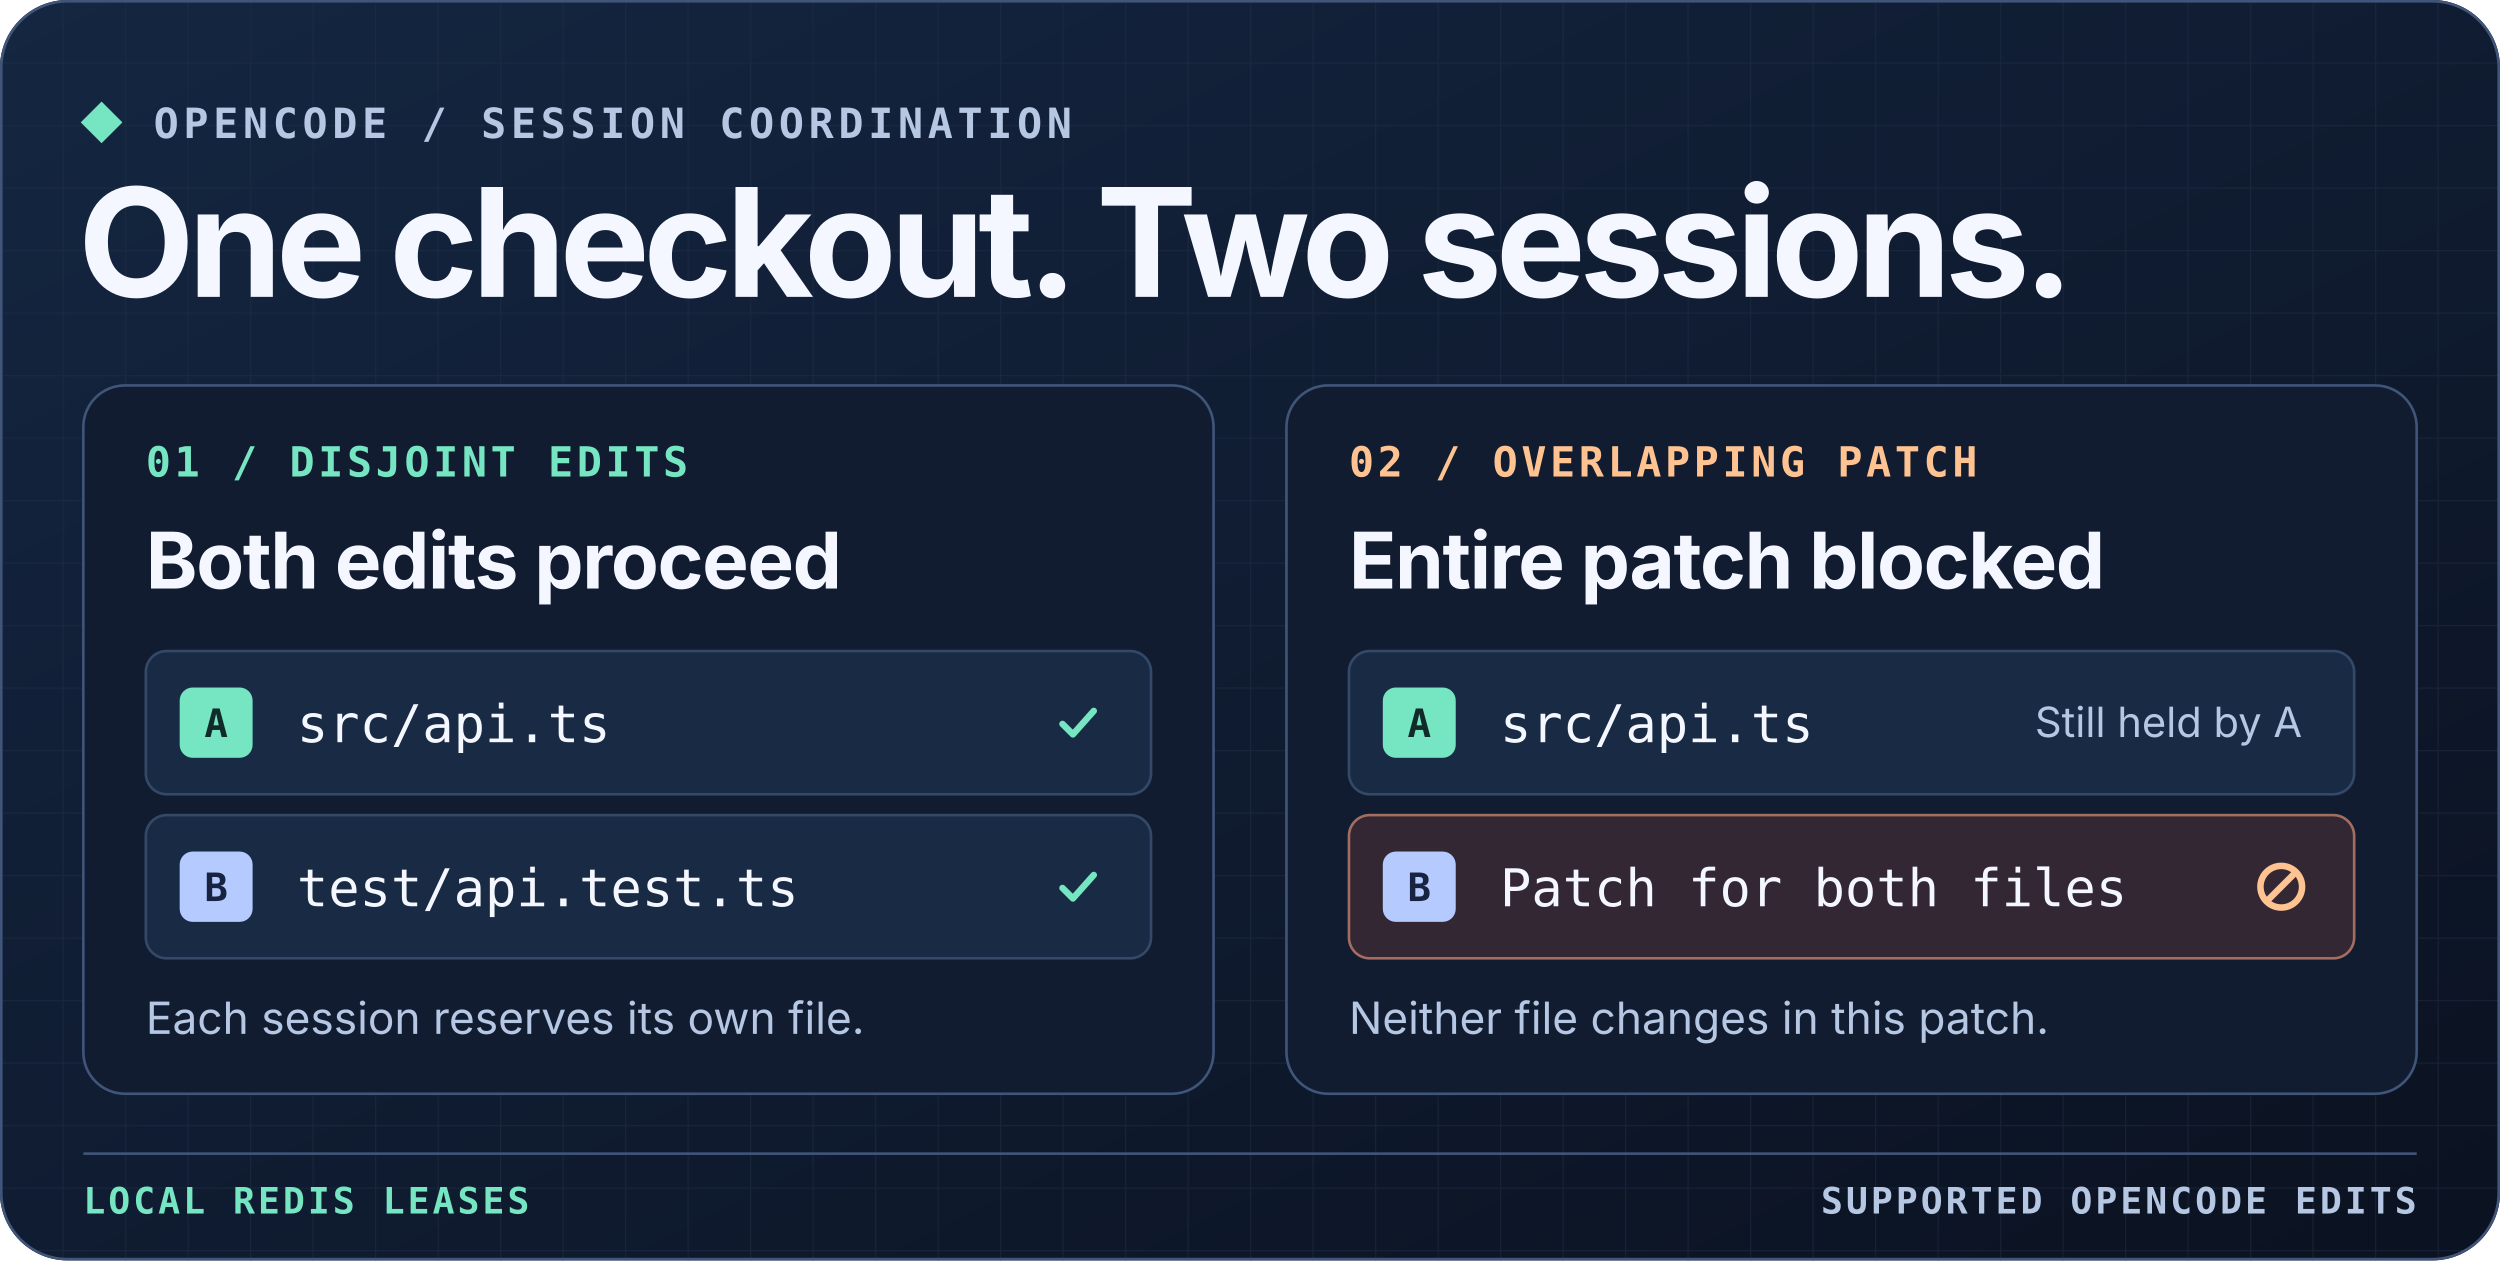
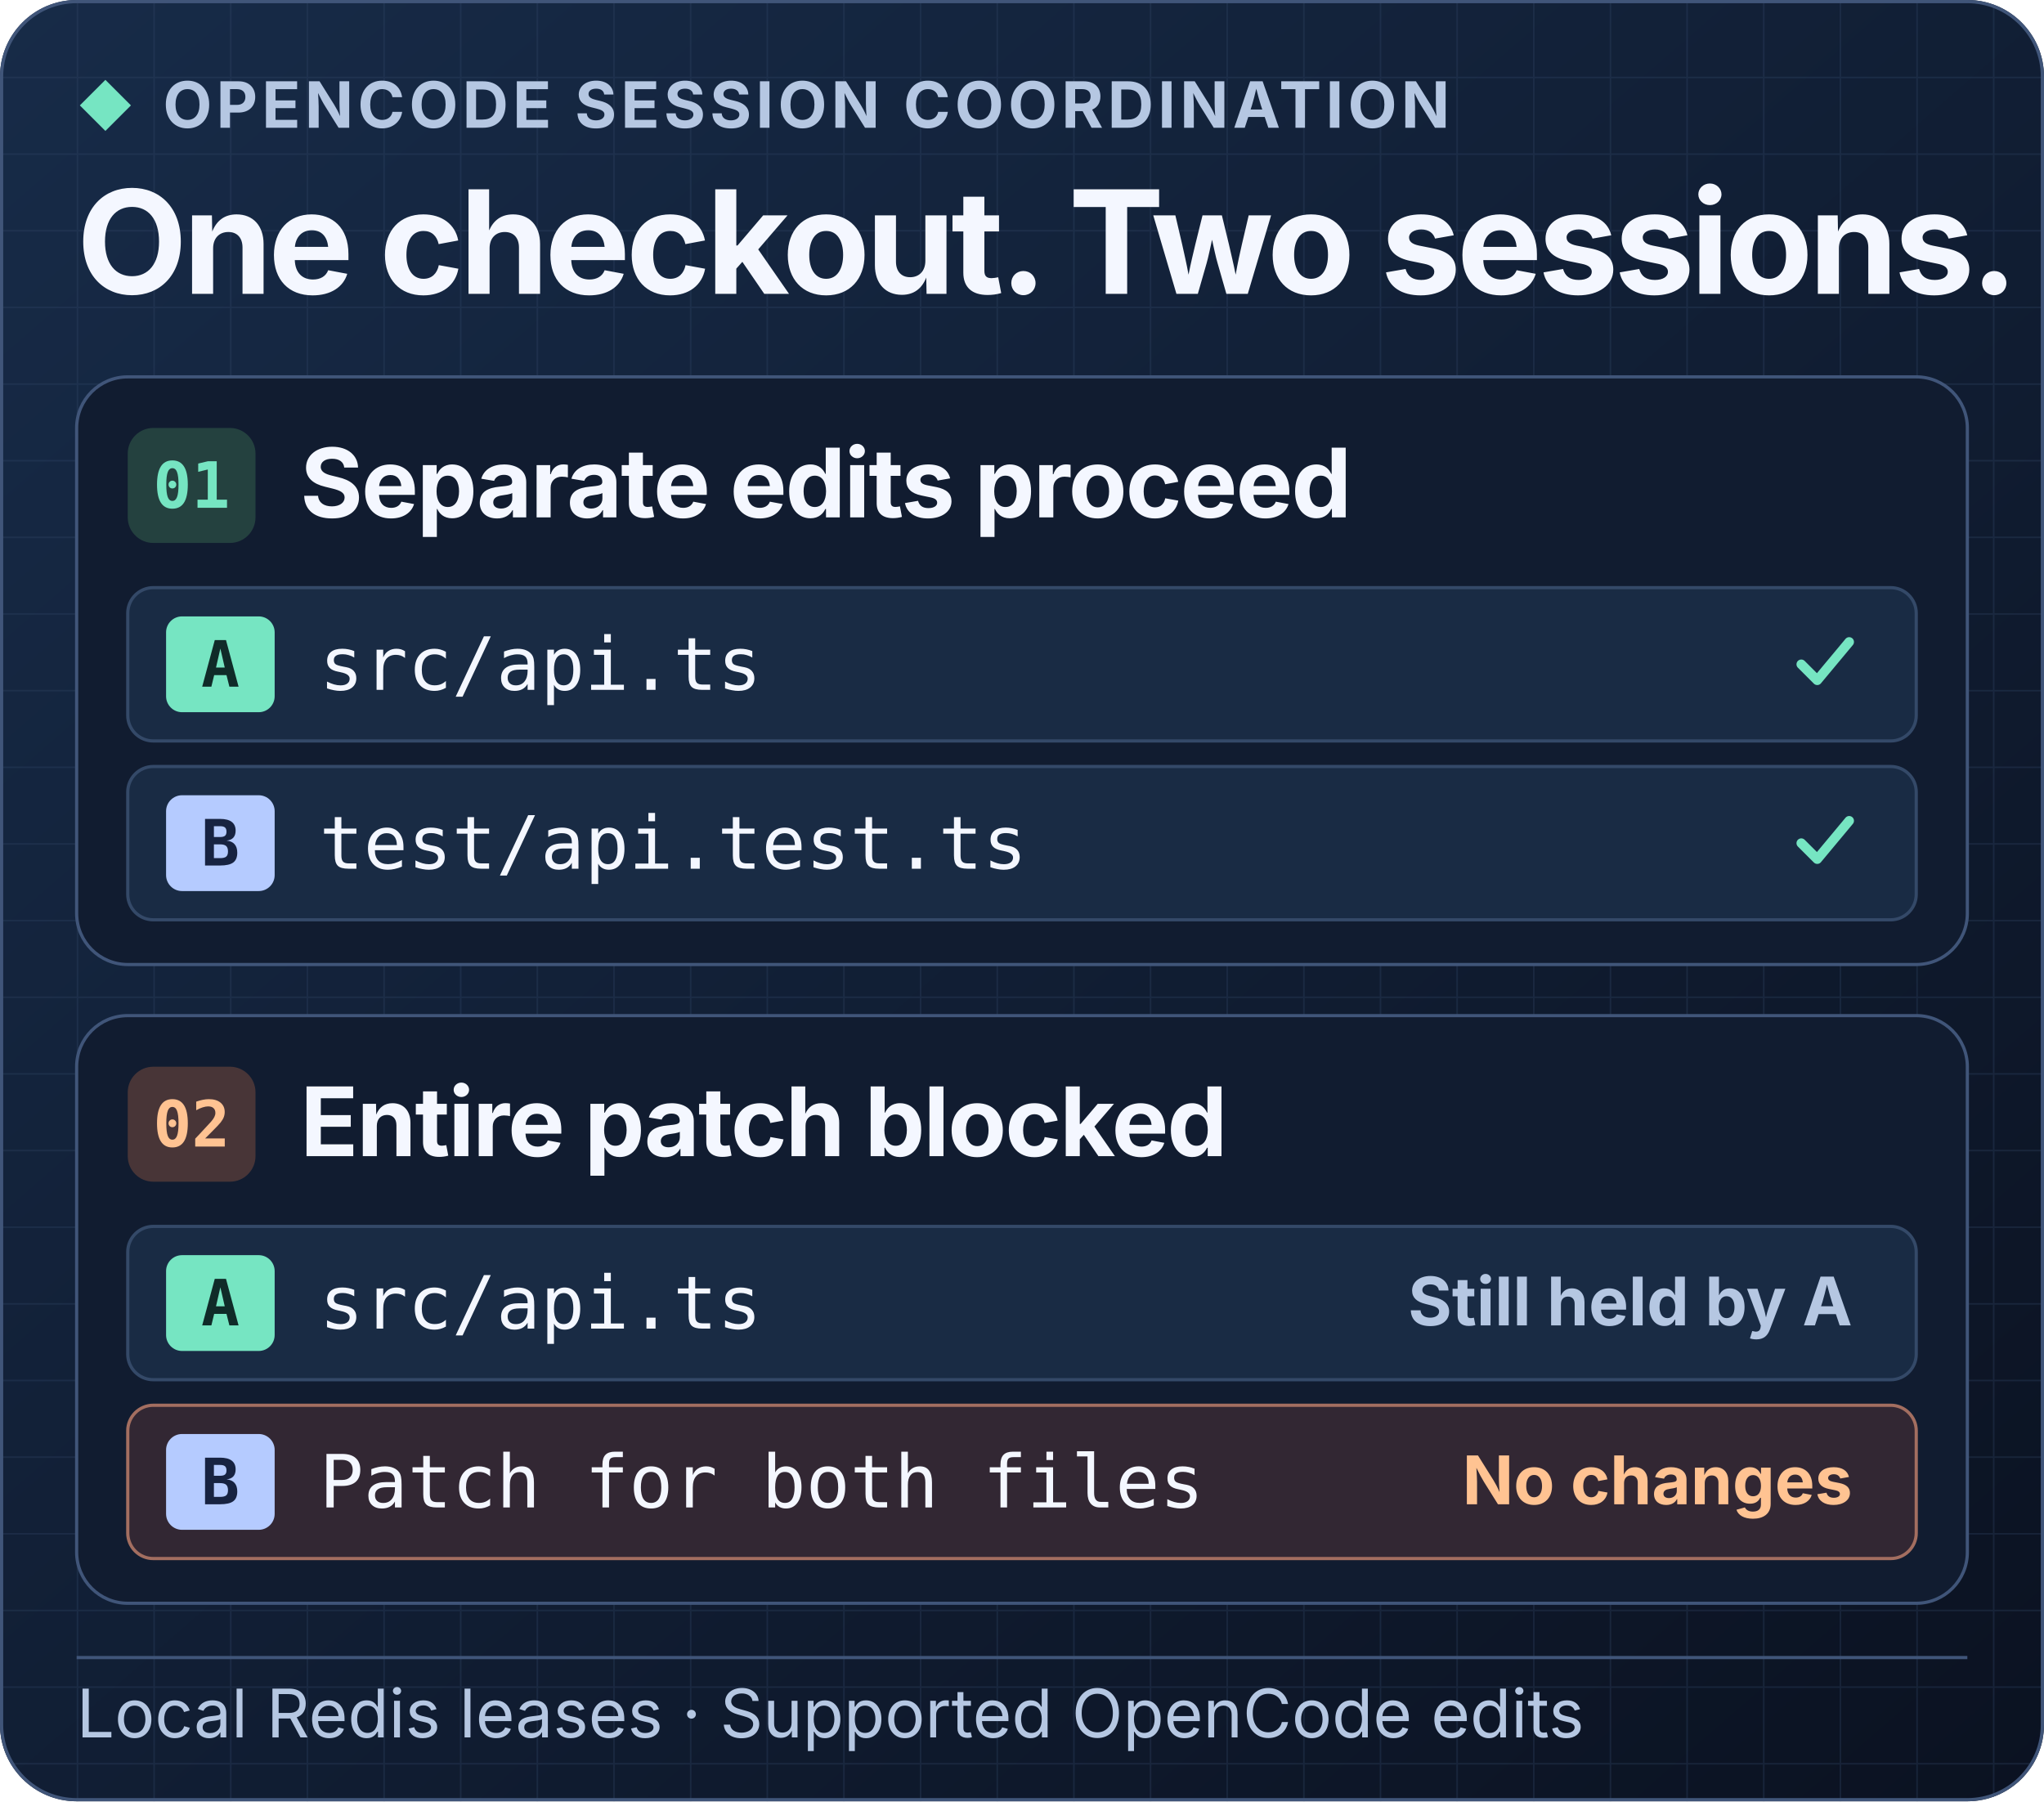
- <svg xmlns="http://www.w3.org/2000/svg" width="960" height="484" viewBox="0 0 960 484" role="img" aria-labelledby="title description">
+ <svg xmlns="http://www.w3.org/2000/svg" width="640" height="564" viewBox="0 0 640 564" role="img" aria-labelledby="title description">
  <defs>
    <pattern id="grid" width="24" height="24" patternUnits="userSpaceOnUse">
-       <path d="M24 0H0V24" fill="none" stroke="#24334a" stroke-opacity=".42" />
+       <path d="M24 0H0V24" fill="none" stroke="#334968" stroke-opacity=".3" />
    </pattern>
-     <linearGradient id="background" x2="1" y2="1" gradientUnits="objectBoundingBox">
-       <stop stop-color="#142641" />
+     <linearGradient id="background" x2="1" y2="1">
+       <stop stop-color="#172b48" />
      <stop offset="1" stop-color="#0b1221" />
    </linearGradient>
    <clipPath id="frame">
-       <rect width="960" height="484" rx="26" />
+       <rect width="640" height="564" rx="24" />
    </clipPath>
  </defs>
  <g clip-path="url(#frame)">
-     <path fill="url(#background)" d="M0 0h960v484H0z" />
-     <path fill="url(#grid)" d="M0 0h960v484H0z" />
-     <rect x=".5" y=".5" width="959" height="483" rx="25.5" fill="none" stroke="#405579" />
+     <path d="M0 0h640v564H0z" fill="url(#background)" />
+     <path d="M0 0h640v564H0z" fill="url(#grid)" />
+     <rect x=".5" y=".5" width="639" height="563" rx="23.5" fill="none" stroke="#405579" />
  </g>
-   <g font-family="ui-monospace, SFMono-Regular, Consolas, monospace" font-size="16" font-weight="700" letter-spacing="1.8">
-     <path d="m39 39 8 8-8 8-8-8z" fill="#76e5c2" />
-     <text x="59" y="53" fill="#b5c7e2">OPENCODE / SESSION COORDINATION</text>
-   </g>
-   <g font-family="system-ui, -apple-system, sans-serif">
-     <text x="30" y="114" fill="#f4f7ff" font-size="58" font-weight="750" letter-spacing="-2.4">One checkout. Two sessions.</text>
-     <rect x="32" y="148" width="434" height="272" rx="16" fill="#111c30" stroke="#405579" />
-     <rect x="494" y="148" width="434" height="272" rx="16" fill="#111c30" stroke="#405579" />
-     <g font-family="ui-monospace, SFMono-Regular, Consolas, monospace" font-size="16" font-weight="700" letter-spacing="1.4">
-       <text x="56" y="183" fill="#76e5c2">01 / DISJOINT EDITS</text>
-       <text x="518" y="183" fill="#ffc392">02 / OVERLAPPING PATCH</text>
+   <g font-family="system-ui, -apple-system, sans-serif" fill="#f4f7ff">
+     <path d="m33 25 8 8-8 8-8-8z" fill="#76e5c2" />
+     <text x="51" y="40" fill="#b5c7e2" font-size="20" font-weight="700" letter-spacing="1.3">OPENCODE SESSION COORDINATION</text>
+     <text x="24" y="92" font-size="45" font-weight="750" letter-spacing="-1.35">One checkout. Two sessions.</text>
+     <rect x="24" y="118" width="592" height="184" rx="16" fill="#111c30" stroke="#405579" />
+     <rect x="24" y="318" width="592" height="184" rx="16" fill="#111c30" stroke="#405579" />
+     <rect x="40" y="134" width="40" height="36" rx="8" fill="#24413f" />
+     <rect x="40" y="334" width="40" height="36" rx="8" fill="#483537" />
+     <g font-family="ui-monospace, SFMono-Regular, Consolas, monospace" font-size="20" font-weight="700" text-anchor="middle">
+       <text x="60" y="159" fill="#76e5c2">01</text>
+       <text x="60" y="359" fill="#ffc392">02</text>
    </g>
-     <g fill="#f4f7ff" font-size="30" font-weight="700" letter-spacing="-.5">
-       <text x="56" y="226">Both edits proceed</text>
-       <text x="518" y="226">Entire patch blocked</text>
+     <g font-size="30" font-weight="700" letter-spacing="-.5">
+       <text x="94" y="162">Separate edits proceed</text>
+       <text x="94" y="362">Entire patch blocked</text>
    </g>
    <g fill="#192b44" stroke="#344968">
-       <rect x="56" y="250" width="386" height="55" rx="8" />
-       <rect x="56" y="313" width="386" height="55" rx="8" />
-       <rect x="518" y="250" width="386" height="55" rx="8" />
+       <rect x="40" y="184" width="560" height="48" rx="8" />
+       <rect x="40" y="240" width="560" height="48" rx="8" />
+       <rect x="40" y="384" width="560" height="48" rx="8" />
    </g>
-     <rect x="518" y="313" width="386" height="55" rx="8" fill="#322733" stroke="#a36e60" />
-     <g font-family="ui-monospace, SFMono-Regular, Consolas, monospace" font-size="20" fill="#f4f7ff">
-       <text x="114" y="285">src/api.ts</text>
-       <text x="114" y="348">test/api.test.ts</text>
-       <text x="576" y="285">src/api.ts</text>
-       <text x="576" y="348">Patch for both files</text>
+     <rect x="40" y="440" width="560" height="48" rx="8" fill="#322733" stroke="#a36e60" />
+     <g font-family="ui-monospace, SFMono-Regular, Consolas, monospace" font-size="23">
+       <text x="100" y="216">src/api.ts</text>
+       <text x="100" y="272">test/api.test.ts</text>
+       <text x="100" y="416">src/api.ts</text>
+       <text x="100" y="472">Patch for both files</text>
    </g>
-     <g font-family="ui-monospace, SFMono-Regular, Consolas, monospace" font-size="15" font-weight="700" text-anchor="middle">
-       <rect x="69" y="264" width="28" height="27" rx="5" fill="#76e5c2" />
-       <text x="83" y="283" fill="#102b29">A</text>
-       <rect x="69" y="327" width="28" height="27" rx="5" fill="#b5cbff" />
-       <text x="83" y="346" fill="#172341">B</text>
-       <rect x="531" y="264" width="28" height="27" rx="5" fill="#76e5c2" />
-       <text x="545" y="283" fill="#102b29">A</text>
-       <rect x="531" y="327" width="28" height="27" rx="5" fill="#b5cbff" />
-       <text x="545" y="346" fill="#172341">B</text>
+     <g font-family="ui-monospace, SFMono-Regular, Consolas, monospace" font-size="20" font-weight="700" text-anchor="middle">
+       <rect x="52" y="193" width="34" height="30" rx="5" fill="#76e5c2" />
+       <text x="69" y="215" fill="#102b29">A</text>
+       <rect x="52" y="249" width="34" height="30" rx="5" fill="#b5cbff" />
+       <text x="69" y="271" fill="#172341">B</text>
+       <rect x="52" y="393" width="34" height="30" rx="5" fill="#76e5c2" />
+       <text x="69" y="415" fill="#102b29">A</text>
+       <rect x="52" y="449" width="34" height="30" rx="5" fill="#b5cbff" />
+       <text x="69" y="471" fill="#172341">B</text>
    </g>
-     <g fill="none" stroke="#76e5c2" stroke-width="2.5" stroke-linecap="round" stroke-linejoin="round">
-       <path d="m408 278 4 4 8-9m-12 68 4 4 8-9" />
+     <g fill="none" stroke="#76e5c2" stroke-width="3" stroke-linecap="round" stroke-linejoin="round">
+       <path d="m564 208 5 5 10-12m-15 63 5 5 10-12" />
    </g>
-     <text x="884" y="283" text-anchor="end" fill="#b5c7e2" font-size="16">Still held by A</text>
-     <g fill="none" stroke="#ffc392" stroke-width="2.5" stroke-linecap="round">
-       <circle cx="876" cy="340.5" r="8" />
-       <path d="m870.5 346 11-11" />
+     <g text-anchor="end" font-size="21" font-weight="650">
+       <text x="580" y="415" fill="#b5c7e2">Still held by A</text>
+       <text x="580" y="471" fill="#ffc392">No changes</text>
    </g>
-     <g fill="#b5c7e2" font-size="17">
-       <text x="56" y="397">Each session reserves its own file.</text>
-       <text x="518" y="397">Neither file changes in this patch.</text>
-     </g>
-     <path d="M32 443h896" stroke="#405579" />
-     <g font-family="ui-monospace, SFMono-Regular, Consolas, monospace" font-size="14" font-weight="700" letter-spacing="1.15">
-       <text x="32" y="466" fill="#76e5c2">LOCAL REDIS LEASES</text>
-       <text x="928" y="466" text-anchor="end" fill="#b5c7e2">SUPPORTED OPENCODE EDITS</text>
-     </g>
+     <path d="M24 519h592" stroke="#405579" />
+     <text x="24" y="544" fill="#b5c7e2" font-size="21">Local Redis leases · Supported OpenCode edits</text>
  </g>
</svg>
